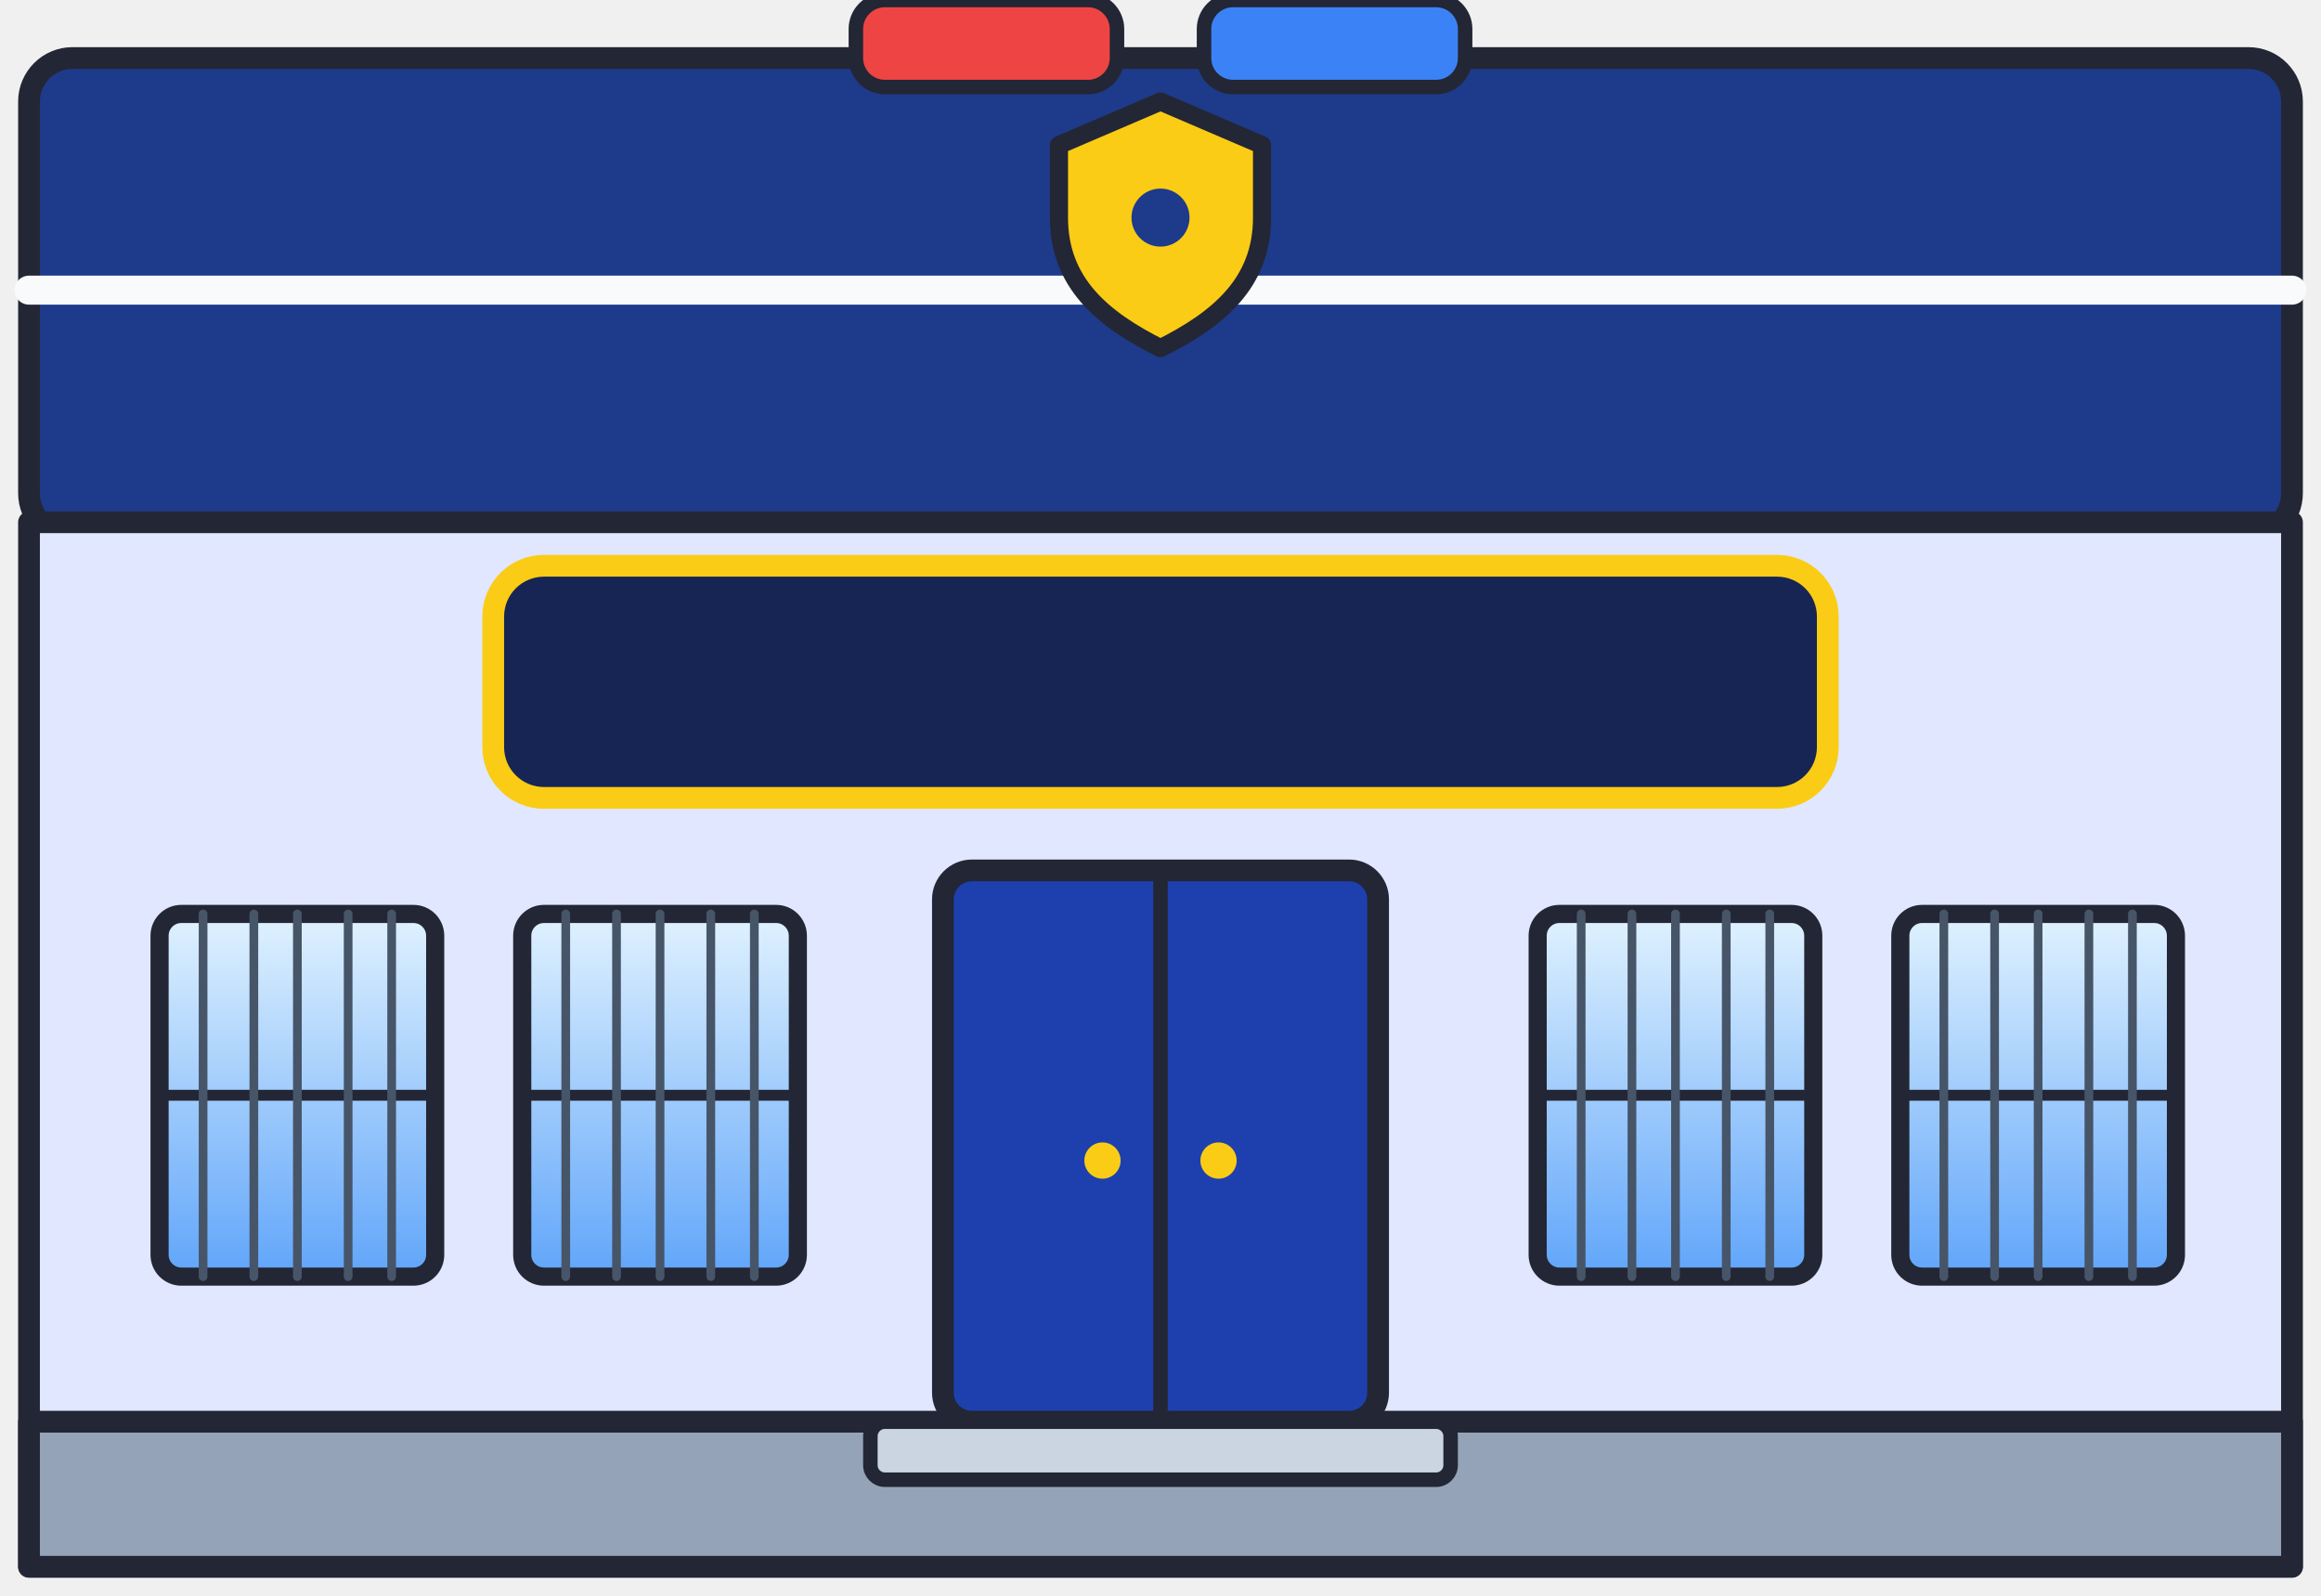
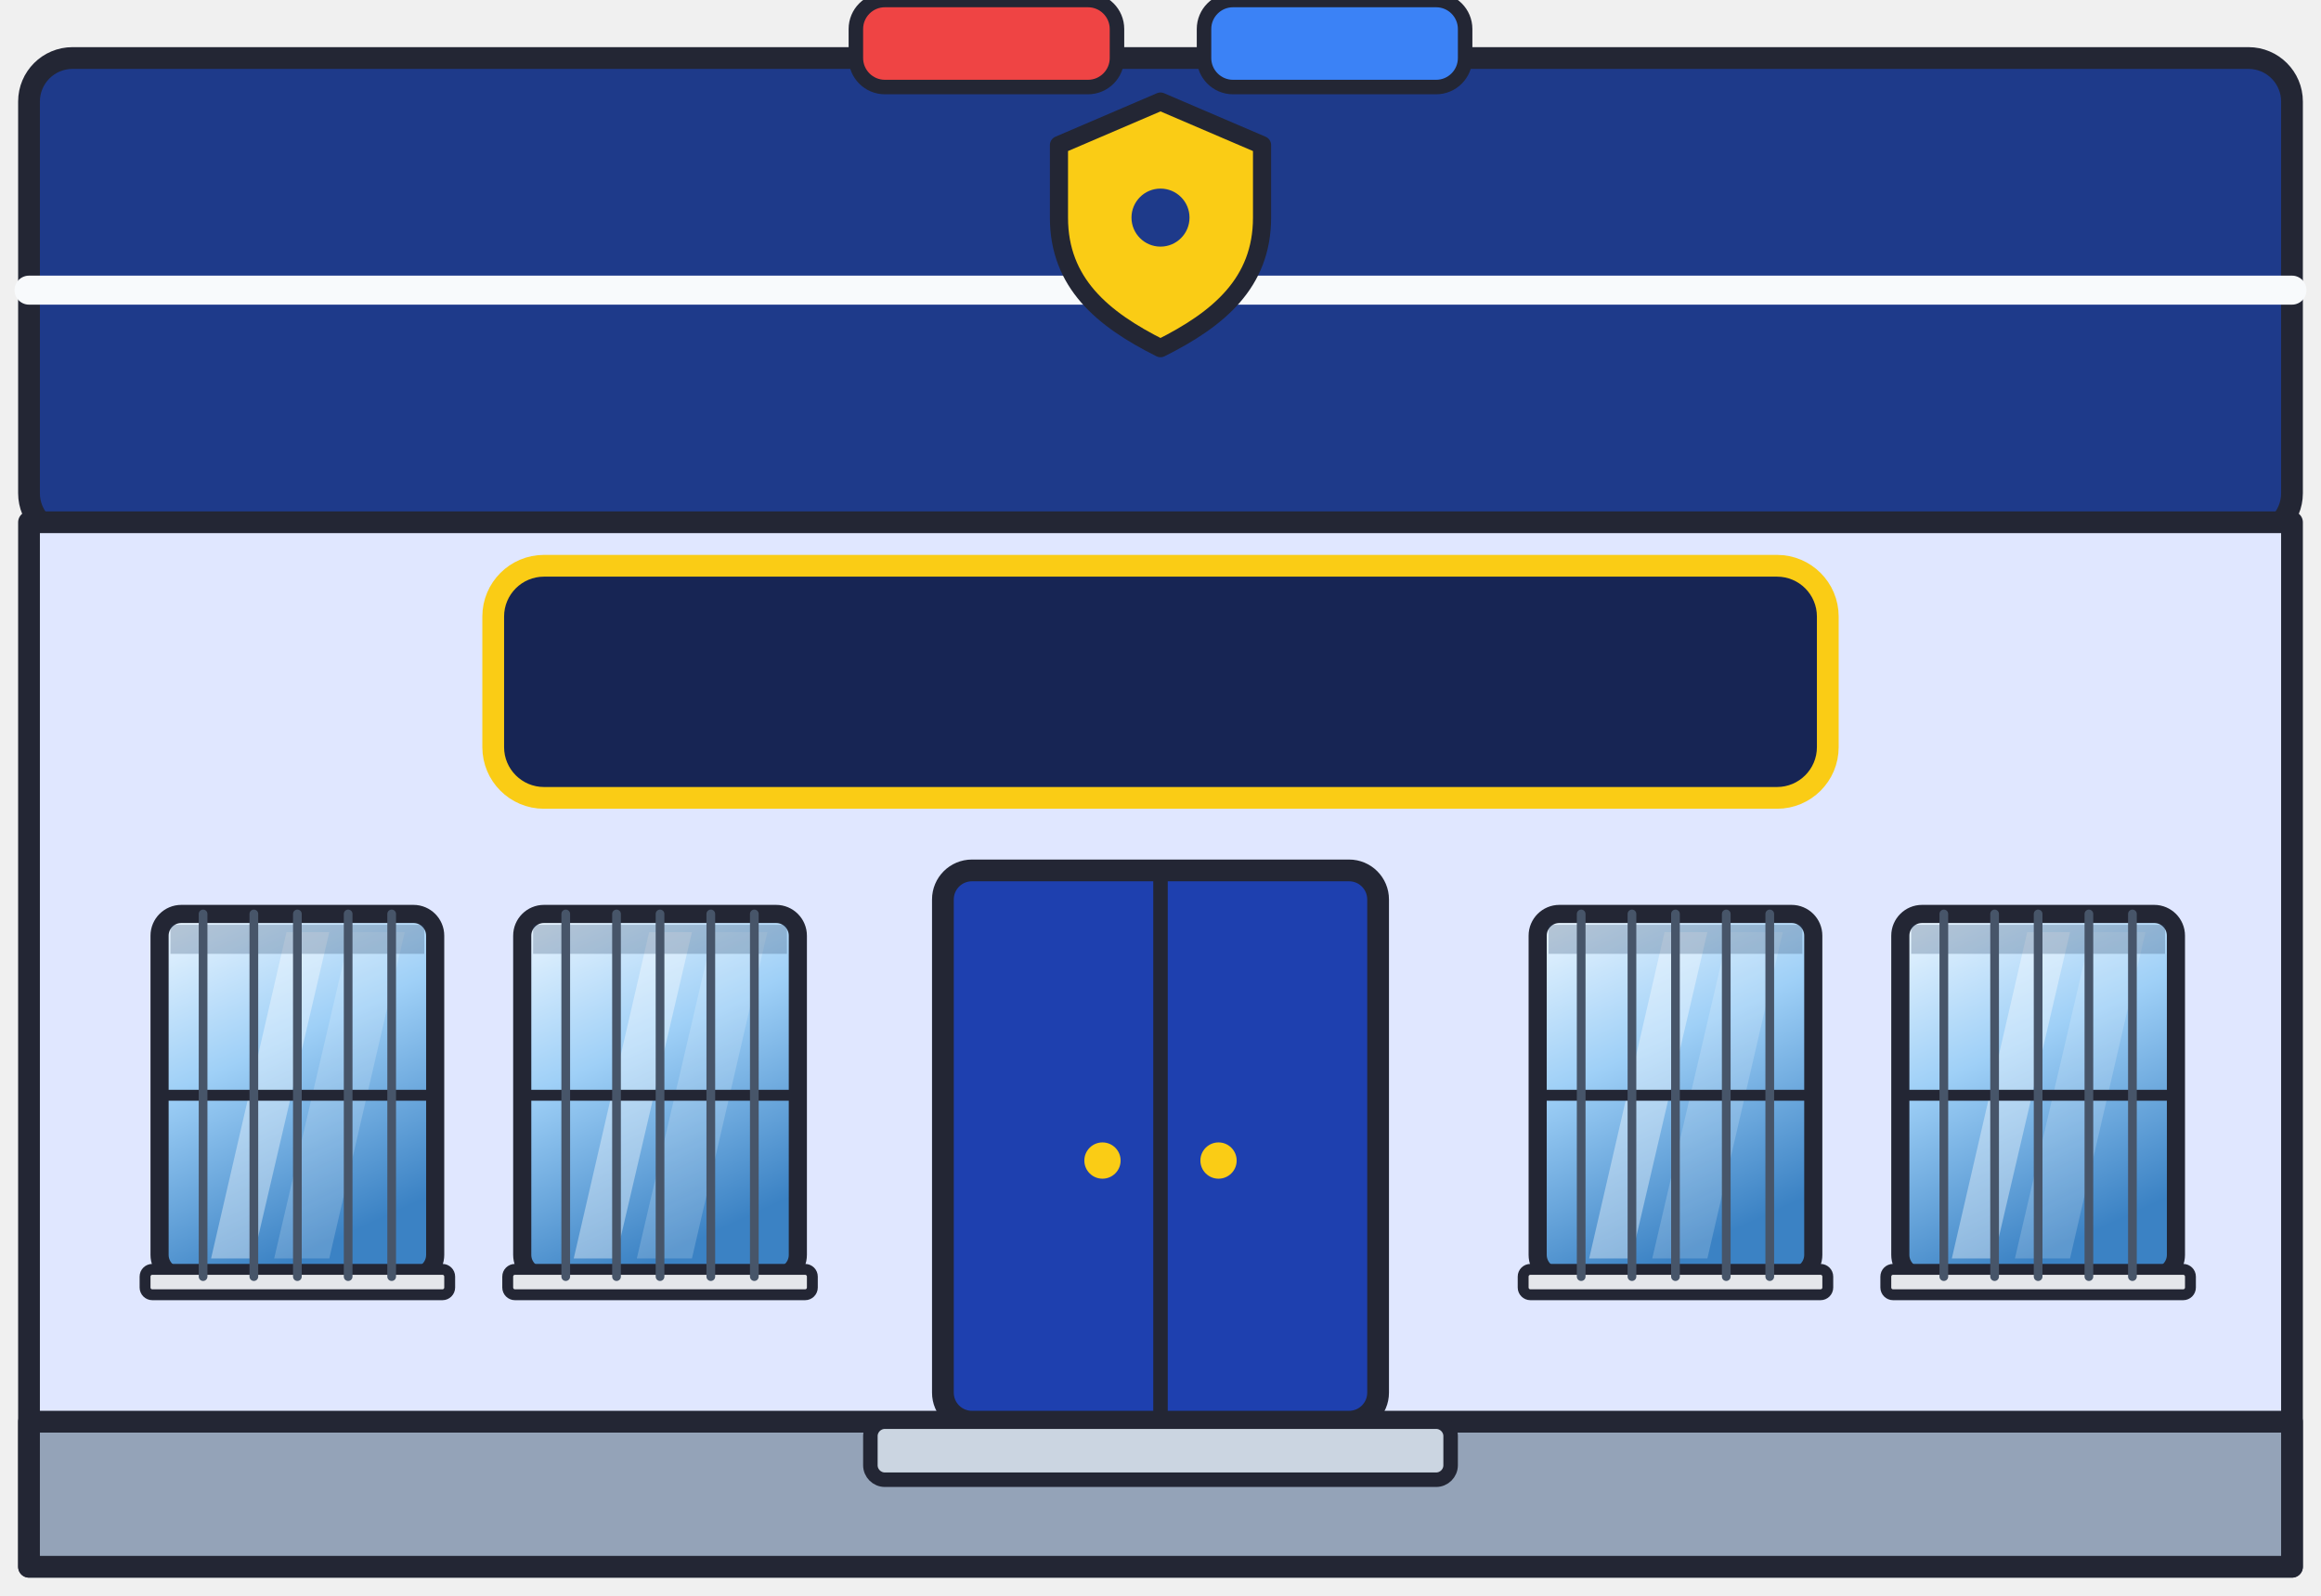
<svg xmlns="http://www.w3.org/2000/svg" width="640" height="440" viewBox="0 0 320 220">
  <defs>
-     <linearGradient id="glass" x1="0" y1="0" x2="0" y2="1">
-       <stop offset="0" stop-color="#e0f2fe" />
-       <stop offset="1" stop-color="#60a5fa" />
+     <linearGradient id="glass" x1="0" y1="0" x2="0.35" y2="1">
+       <stop offset="0" stop-color="#eef7ff" />
+       <stop offset="0.45" stop-color="#9fd0f7" />
+       <stop offset="1" stop-color="#3b82c4" />
    </linearGradient>
  </defs>
  <rect x="4" y="8" width="312" height="66" rx="6" fill="#1e3a8a" stroke="#232634" stroke-width="3" stroke-linejoin="round" stroke-linecap="round" />
  <path d="M4 40H316" fill="none" stroke="#f8fafc" stroke-width="4" stroke-linejoin="round" stroke-linecap="round" />
  <rect x="4" y="72" width="312" height="144" rx="0" fill="#e0e7ff" stroke="#232634" stroke-width="3" stroke-linejoin="round" stroke-linecap="round" />
  <rect x="4" y="196" width="312" height="20" rx="0" fill="#94a3b8" stroke="#232634" stroke-width="3" stroke-linejoin="round" stroke-linecap="round" />
  <rect x="118" y="0" width="36" height="12" rx="4" fill="#ef4444" stroke="#232634" stroke-width="2" stroke-linejoin="round" stroke-linecap="round" />
  <rect x="166" y="0" width="36" height="12" rx="4" fill="#3b82f6" stroke="#232634" stroke-width="2" stroke-linejoin="round" stroke-linecap="round" />
  <rect x="22" y="126" width="38" height="50" rx="3" fill="url(#glass)" stroke="#232634" stroke-width="2.5" stroke-linejoin="round" stroke-linecap="round" />
+   <polygon points="29.1,173.5 39.5,128.5 45.4,128.5 34.9,173.5" fill="#ffffff" opacity="0.38" stroke="none" />
+   <polygon points="37.8,173.5 48.3,128.5 55.8,128.5 45.4,173.5" fill="#ffffff" opacity="0.18" stroke="none" />
+   <rect x="23.5" y="127.5" width="35" height="4.0" fill="#1e3a5f" opacity="0.25" stroke="none" />
+   <rect x="20" y="175" width="42" height="3.5" rx="1" fill="#e5e7eb" stroke="#232634" stroke-width="1.5" />
  <path d="M22 151h38" fill="none" stroke="#232634" stroke-width="1.5" stroke-linejoin="round" stroke-linecap="round" />
  <path d="M28 126v50M35 126v50M41 126v50M48 126v50M54 126v50" fill="none" stroke="#475569" stroke-width="1.2" stroke-linejoin="round" stroke-linecap="round" />
  <rect x="72" y="126" width="38" height="50" rx="3" fill="url(#glass)" stroke="#232634" stroke-width="2.5" stroke-linejoin="round" stroke-linecap="round" />
+   <polygon points="79.1,173.5 89.5,128.5 95.4,128.5 84.9,173.5" fill="#ffffff" opacity="0.38" stroke="none" />
+   <polygon points="87.8,173.5 98.3,128.5 105.8,128.5 95.4,173.5" fill="#ffffff" opacity="0.18" stroke="none" />
+   <rect x="73.5" y="127.5" width="35" height="4.0" fill="#1e3a5f" opacity="0.25" stroke="none" />
+   <rect x="70" y="175" width="42" height="3.5" rx="1" fill="#e5e7eb" stroke="#232634" stroke-width="1.5" />
  <path d="M72 151h38" fill="none" stroke="#232634" stroke-width="1.5" stroke-linejoin="round" stroke-linecap="round" />
  <path d="M78 126v50M85 126v50M91 126v50M98 126v50M104 126v50" fill="none" stroke="#475569" stroke-width="1.2" stroke-linejoin="round" stroke-linecap="round" />
  <rect x="212" y="126" width="38" height="50" rx="3" fill="url(#glass)" stroke="#232634" stroke-width="2.5" stroke-linejoin="round" stroke-linecap="round" />
+   <polygon points="219.1,173.5 229.5,128.5 235.4,128.5 224.9,173.5" fill="#ffffff" opacity="0.38" stroke="none" />
+   <polygon points="227.8,173.5 238.3,128.5 245.8,128.5 235.4,173.5" fill="#ffffff" opacity="0.18" stroke="none" />
+   <rect x="213.5" y="127.5" width="35" height="4.0" fill="#1e3a5f" opacity="0.25" stroke="none" />
+   <rect x="210" y="175" width="42" height="3.5" rx="1" fill="#e5e7eb" stroke="#232634" stroke-width="1.5" />
  <path d="M212 151h38" fill="none" stroke="#232634" stroke-width="1.5" stroke-linejoin="round" stroke-linecap="round" />
  <path d="M218 126v50M225 126v50M231 126v50M238 126v50M244 126v50" fill="none" stroke="#475569" stroke-width="1.2" stroke-linejoin="round" stroke-linecap="round" />
  <rect x="262" y="126" width="38" height="50" rx="3" fill="url(#glass)" stroke="#232634" stroke-width="2.5" stroke-linejoin="round" stroke-linecap="round" />
+   <polygon points="269.1,173.5 279.5,128.5 285.4,128.5 274.9,173.5" fill="#ffffff" opacity="0.38" stroke="none" />
+   <polygon points="277.8,173.5 288.3,128.5 295.8,128.5 285.4,173.5" fill="#ffffff" opacity="0.18" stroke="none" />
+   <rect x="263.5" y="127.5" width="35" height="4.0" fill="#1e3a5f" opacity="0.25" stroke="none" />
+   <rect x="260" y="175" width="42" height="3.5" rx="1" fill="#e5e7eb" stroke="#232634" stroke-width="1.5" />
  <path d="M262 151h38" fill="none" stroke="#232634" stroke-width="1.5" stroke-linejoin="round" stroke-linecap="round" />
  <path d="M268 126v50M275 126v50M281 126v50M288 126v50M294 126v50" fill="none" stroke="#475569" stroke-width="1.2" stroke-linejoin="round" stroke-linecap="round" />
  <rect x="130" y="120" width="60" height="76" rx="4" fill="#1e40af" stroke="#232634" stroke-width="3" stroke-linejoin="round" stroke-linecap="round" />
  <path d="M160 120v76" fill="none" stroke="#232634" stroke-width="2" stroke-linejoin="round" stroke-linecap="round" />
  <circle cx="152" cy="160" r="2.5" fill="#facc15" stroke="none" />
  <circle cx="168" cy="160" r="2.5" fill="#facc15" stroke="none" />
  <rect x="120" y="196" width="80" height="8" rx="2" fill="#cbd5e1" stroke="#232634" stroke-width="2" stroke-linejoin="round" stroke-linecap="round" />
  <path d="M160 14l14 6v10c0 9-6 14-14 18c-8-4-14-9-14-18v-10z" fill="#facc15" stroke="#232634" stroke-width="2.5" stroke-linejoin="round" stroke-linecap="round" />
  <circle cx="160" cy="30" r="4" fill="#1e3a8a" stroke="none" />
  <rect x="68.0" y="78" width="184" height="32" rx="7" fill="#172554" stroke="#facc15" stroke-width="3" stroke-linejoin="round" stroke-linecap="round" />
</svg>
